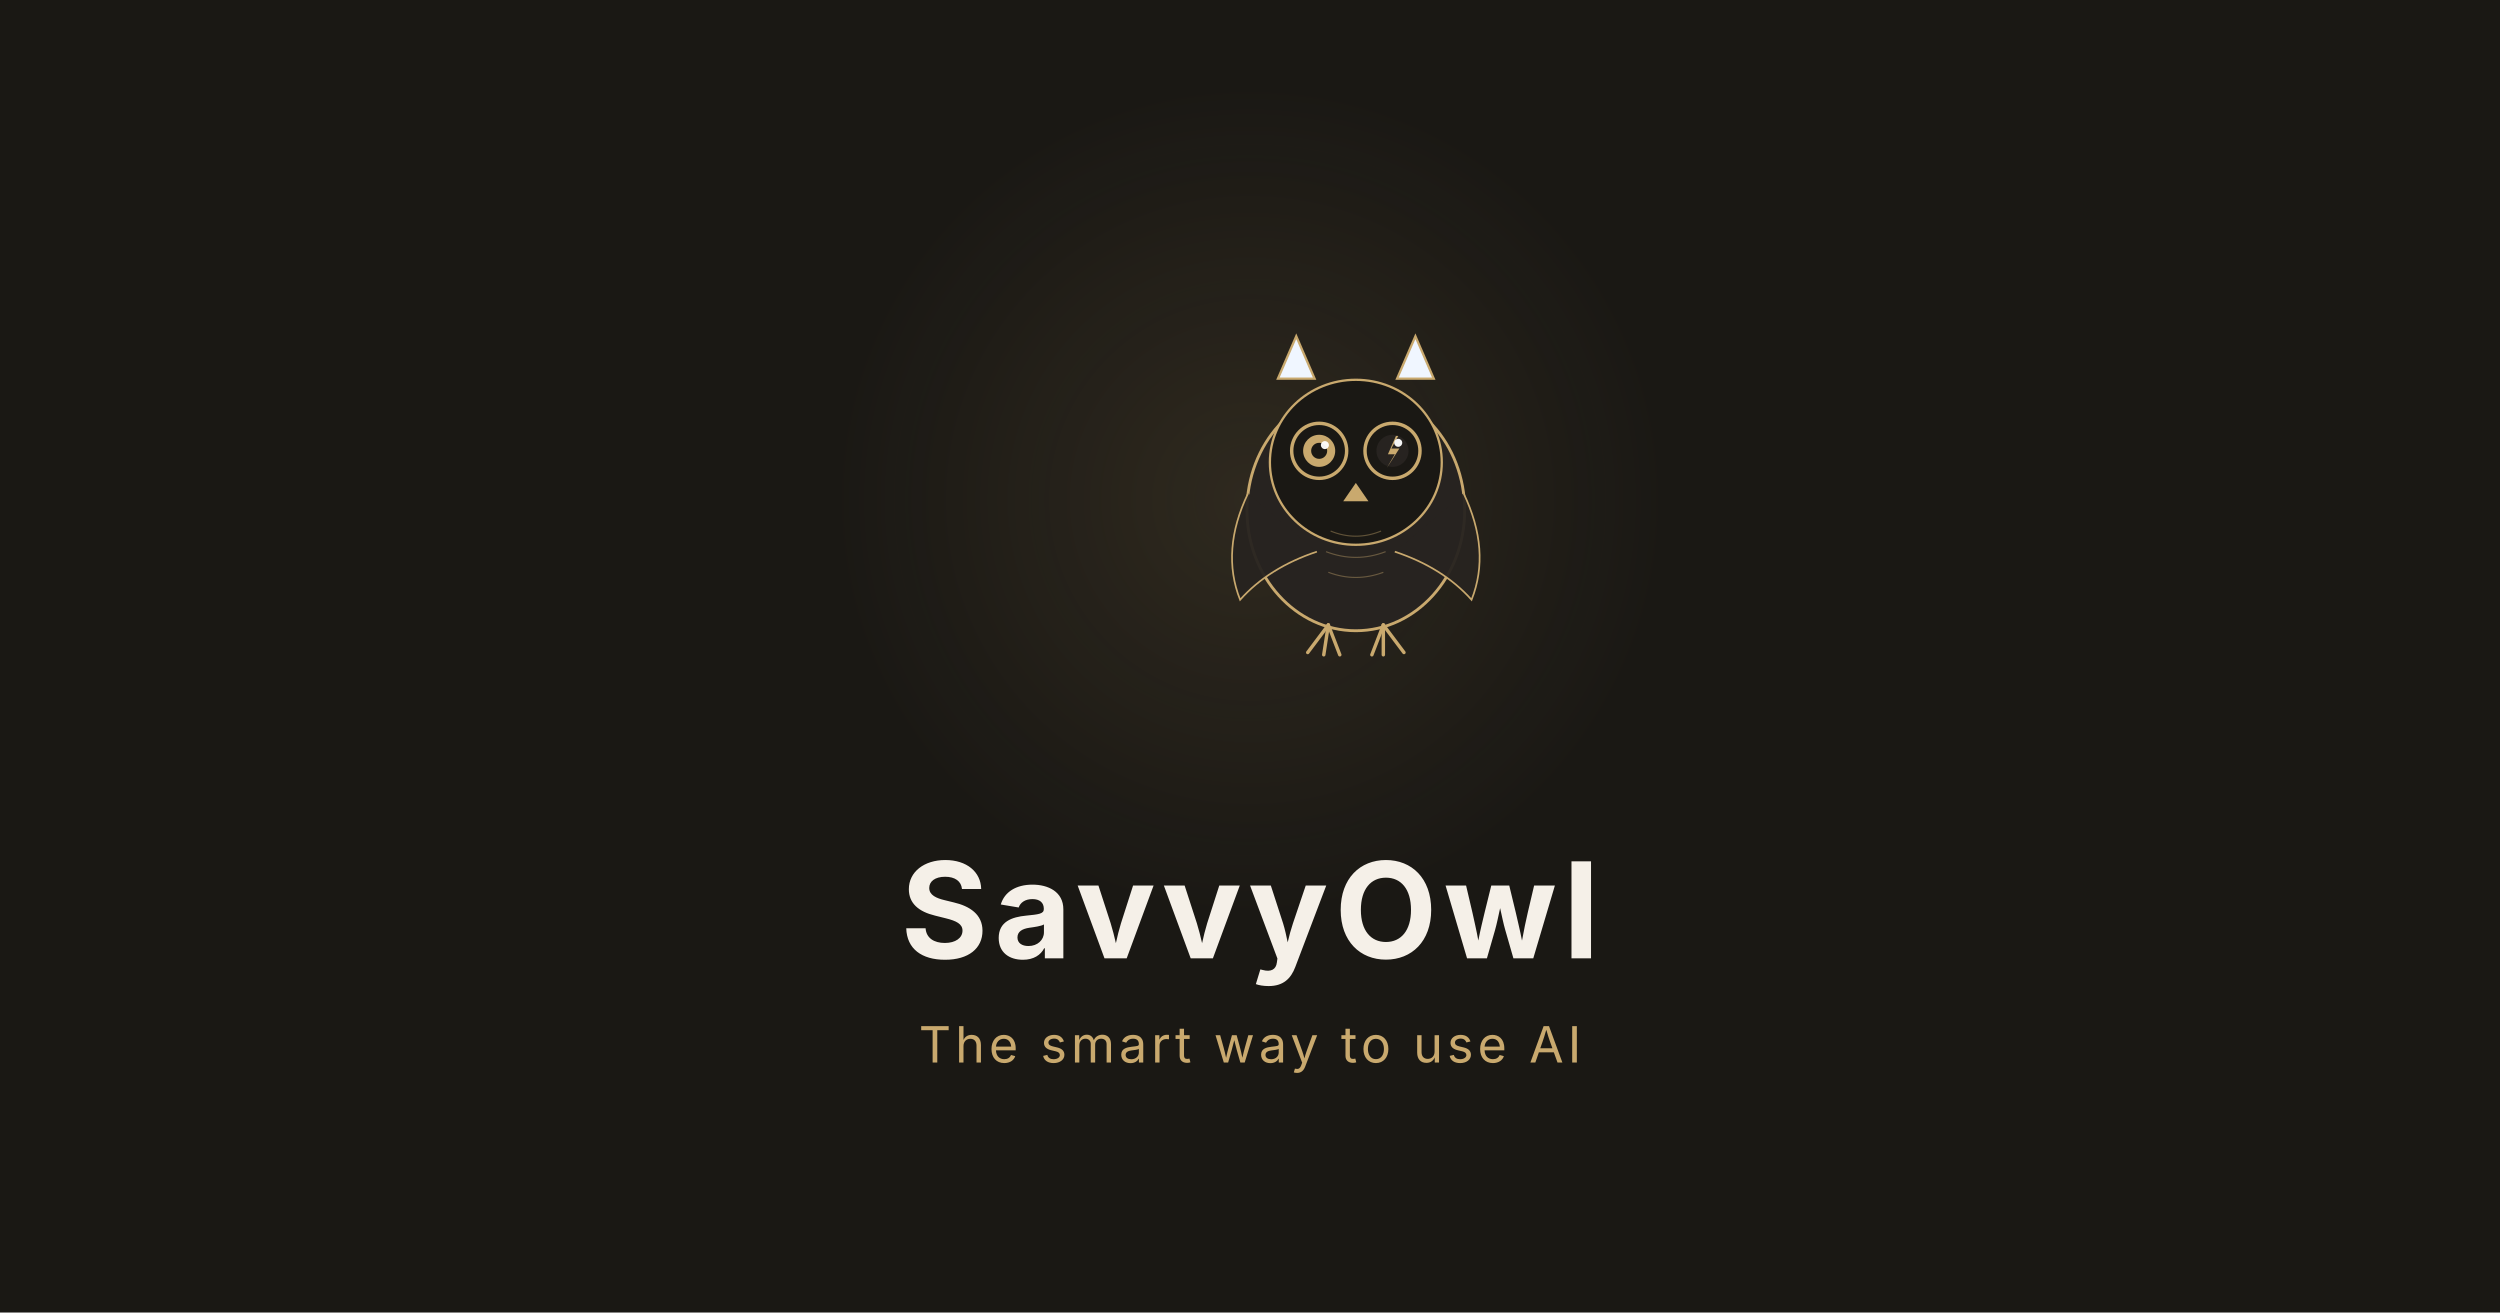
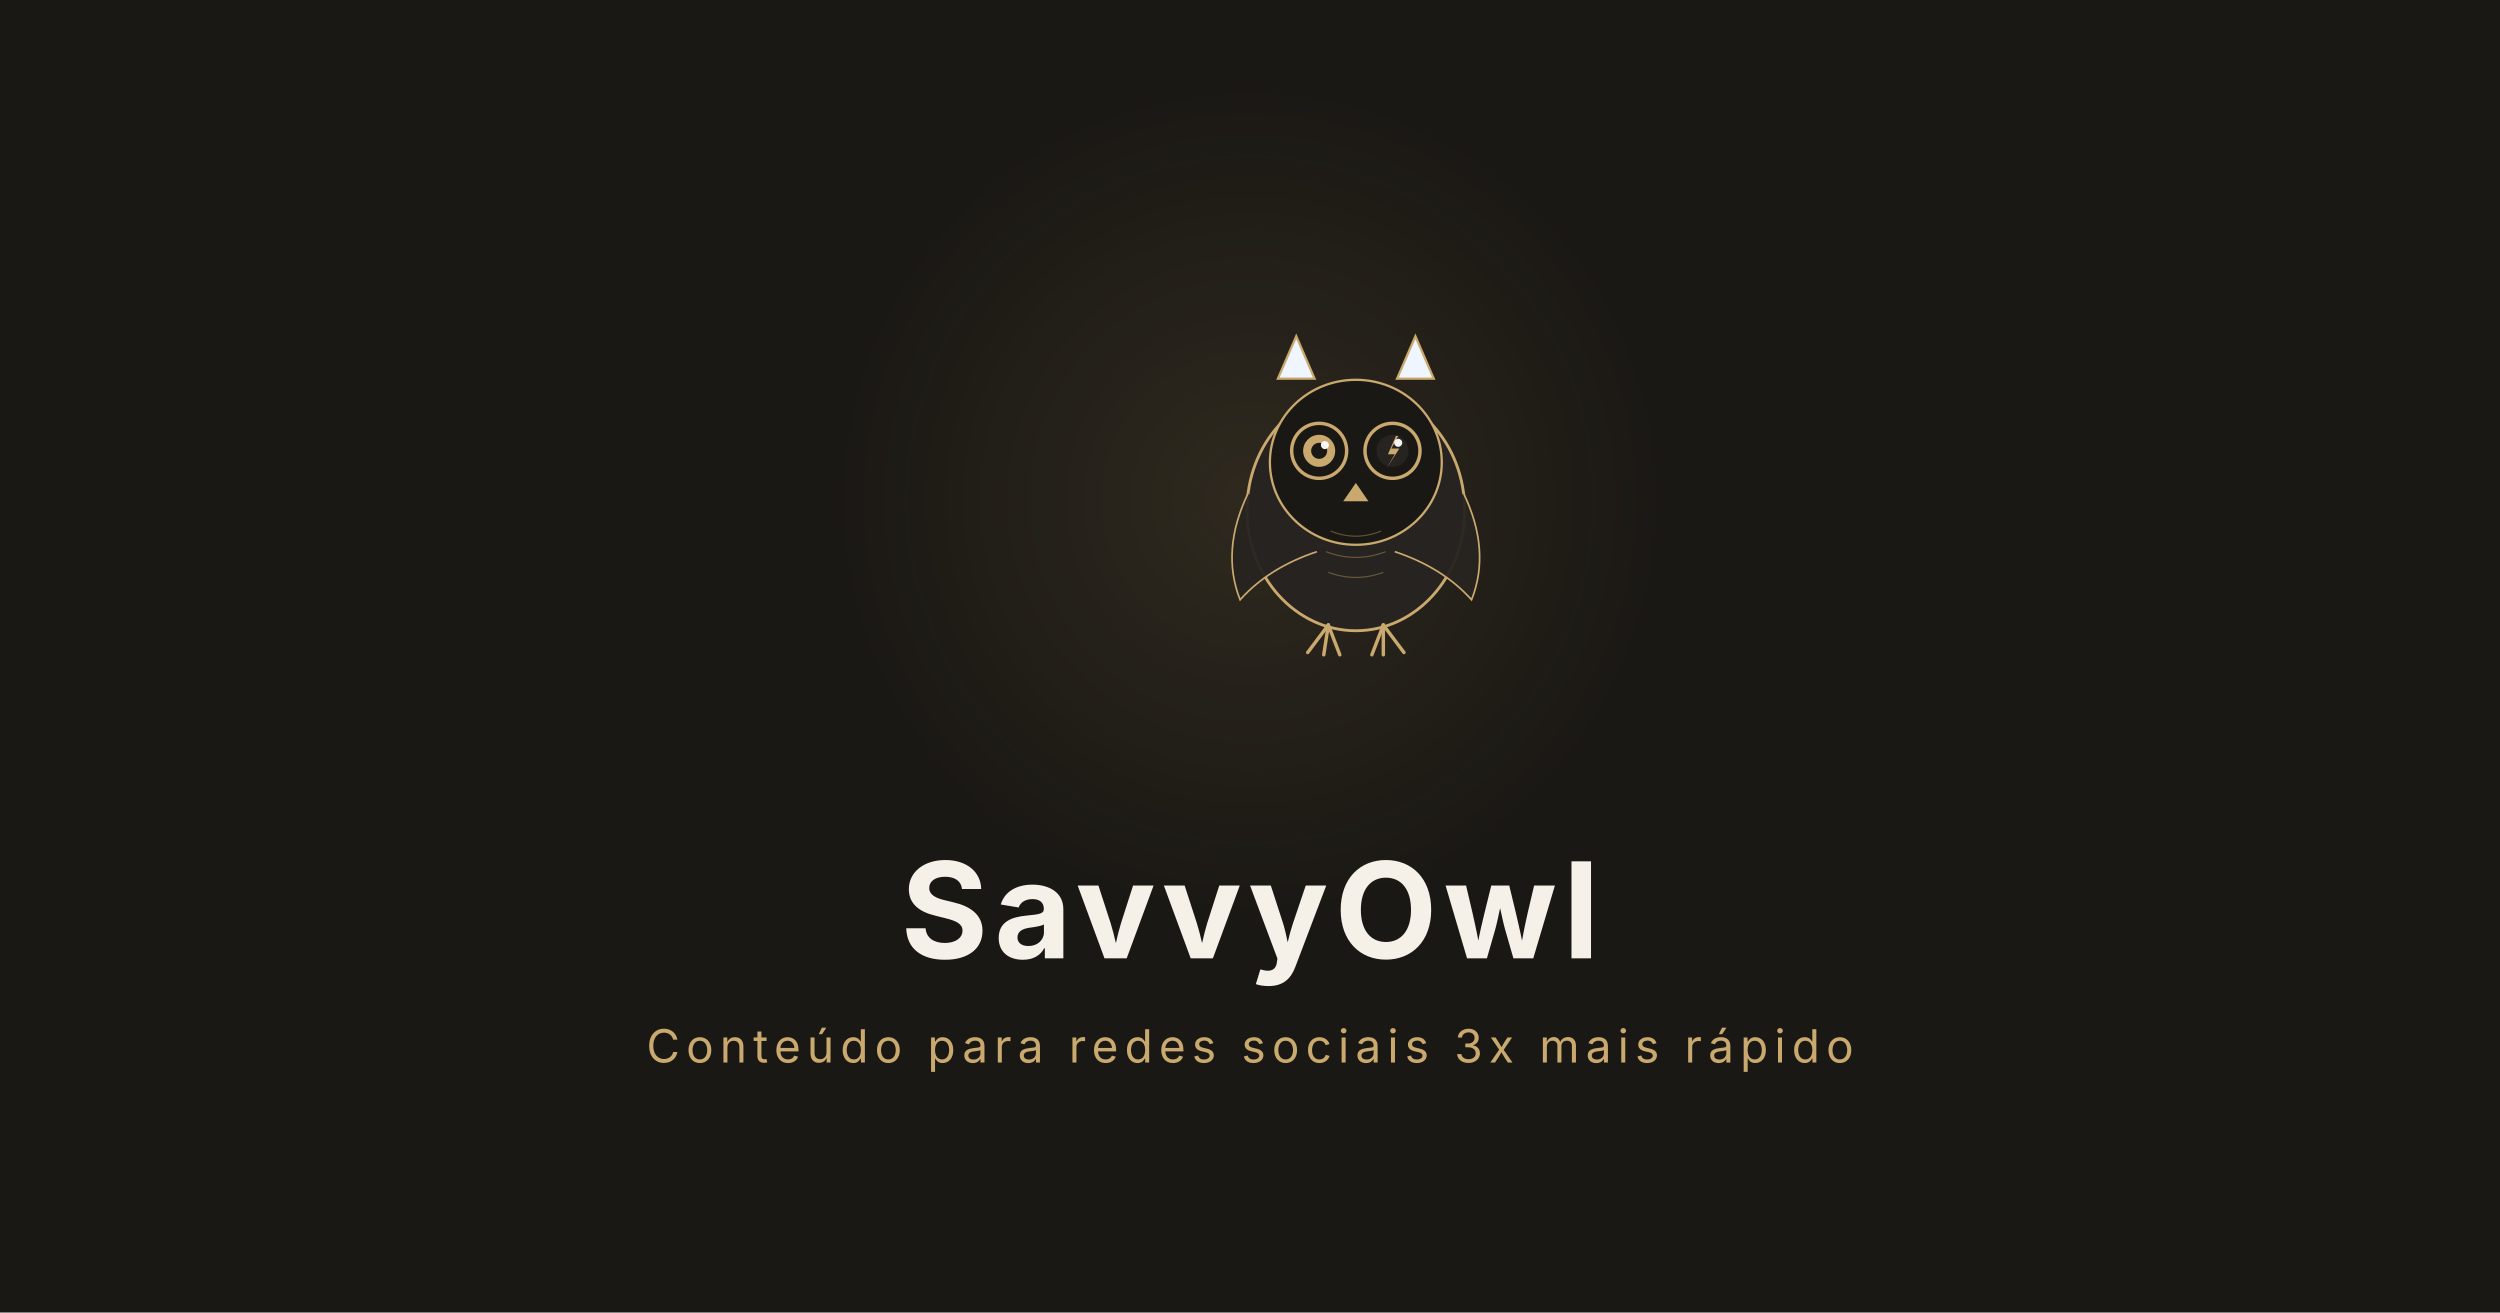
<svg xmlns="http://www.w3.org/2000/svg" viewBox="0 0 1200 630" fill="none">
  <defs>
    <radialGradient id="glow" cx="600" cy="240" r="200" gradientUnits="userSpaceOnUse">
      <stop offset="0%" stop-color="#c9a96e" stop-opacity="0.12" />
      <stop offset="100%" stop-color="#c9a96e" stop-opacity="0" />
    </radialGradient>
  </defs>
  <rect width="1200" height="630" fill="#1a1814" />
  <circle cx="600" cy="240" r="200" fill="url(#glow)" />
  <g transform="translate(510,80) scale(0.55)">
    <polygon points="188,185 204,148 220,185" fill="#F0F6FF" stroke="#c9a96e" stroke-width="2" />
    <polygon points="292,185 308,148 324,185" fill="#F0F6FF" stroke="#c9a96e" stroke-width="2" />
    <ellipse cx="256" cy="300" rx="95" ry="105" fill="#272320" stroke="#c9a96e" stroke-width="2.5" />
    <ellipse cx="256" cy="258" rx="75" ry="72" fill="#1a1814" stroke="#c9a96e" stroke-width="2" />
    <circle cx="224" cy="248" r="24" fill="#1a1814" stroke="#c9a96e" stroke-width="3" />
    <circle cx="224" cy="248" r="14" fill="#c9a96e" />
    <circle cx="224" cy="248" r="7" fill="#1a1814" />
    <circle cx="229" cy="243" r="3.5" fill="#FFFFFF" opacity="0.95" />
    <circle cx="288" cy="248" r="24" fill="#1a1814" stroke="#c9a96e" stroke-width="3" />
    <circle cx="288" cy="248" r="14" fill="#272320" />
    <polygon points="291,235 284,251 290,251 283,263 294,246 287,246 293,235" fill="#c9a96e" />
    <circle cx="293" cy="241" r="3.5" fill="#FFFFFF" opacity="0.95" />
    <polygon points="256,276 245,292 267,292" fill="#c9a96e" />
    <path d="M162,285 Q138,335 155,378 Q180,350 222,336" fill="#272320" stroke="#c9a96e" stroke-width="1.5" fill-opacity="0.95" />
    <path d="M350,285 Q374,335 357,378 Q332,350 290,336" fill="#272320" stroke="#c9a96e" stroke-width="1.5" fill-opacity="0.95" />
    <path d="M234,318 Q256,327 278,318" stroke="#c9a96e" stroke-width="1" fill="none" opacity="0.4" />
    <path d="M230,336 Q256,346 282,336" stroke="#c9a96e" stroke-width="1" fill="none" opacity="0.4" />
    <path d="M232,354 Q256,363 280,354" stroke="#c9a96e" stroke-width="1" fill="none" opacity="0.4" />
    <line x1="232" y1="400" x2="214" y2="424" stroke="#c9a96e" stroke-width="3" stroke-linecap="round" />
    <line x1="232" y1="400" x2="228" y2="426" stroke="#c9a96e" stroke-width="3" stroke-linecap="round" />
    <line x1="232" y1="400" x2="242" y2="426" stroke="#c9a96e" stroke-width="3" stroke-linecap="round" />
    <line x1="280" y1="400" x2="270" y2="426" stroke="#c9a96e" stroke-width="3" stroke-linecap="round" />
    <line x1="280" y1="400" x2="280" y2="426" stroke="#c9a96e" stroke-width="3" stroke-linecap="round" />
    <line x1="280" y1="400" x2="298" y2="424" stroke="#c9a96e" stroke-width="3" stroke-linecap="round" />
  </g>
  <text x="600" y="460" font-family="system-ui, -apple-system, sans-serif" font-size="64" font-weight="700" fill="#f5f0e8" letter-spacing="3" text-anchor="middle">SavvyOwl</text>
-   <text x="600" y="510" font-family="system-ui, -apple-system, sans-serif" font-size="24" font-weight="400" fill="#c9a96e" letter-spacing="2" text-anchor="middle">The smart way to use AI</text>
+   <text x="600" y="510" font-family="system-ui, -apple-system, sans-serif" font-size="22" font-weight="400" fill="#c9a96e" letter-spacing="3" text-anchor="middle">Conteúdo para redes sociais 3x mais rápido</text>
</svg>
